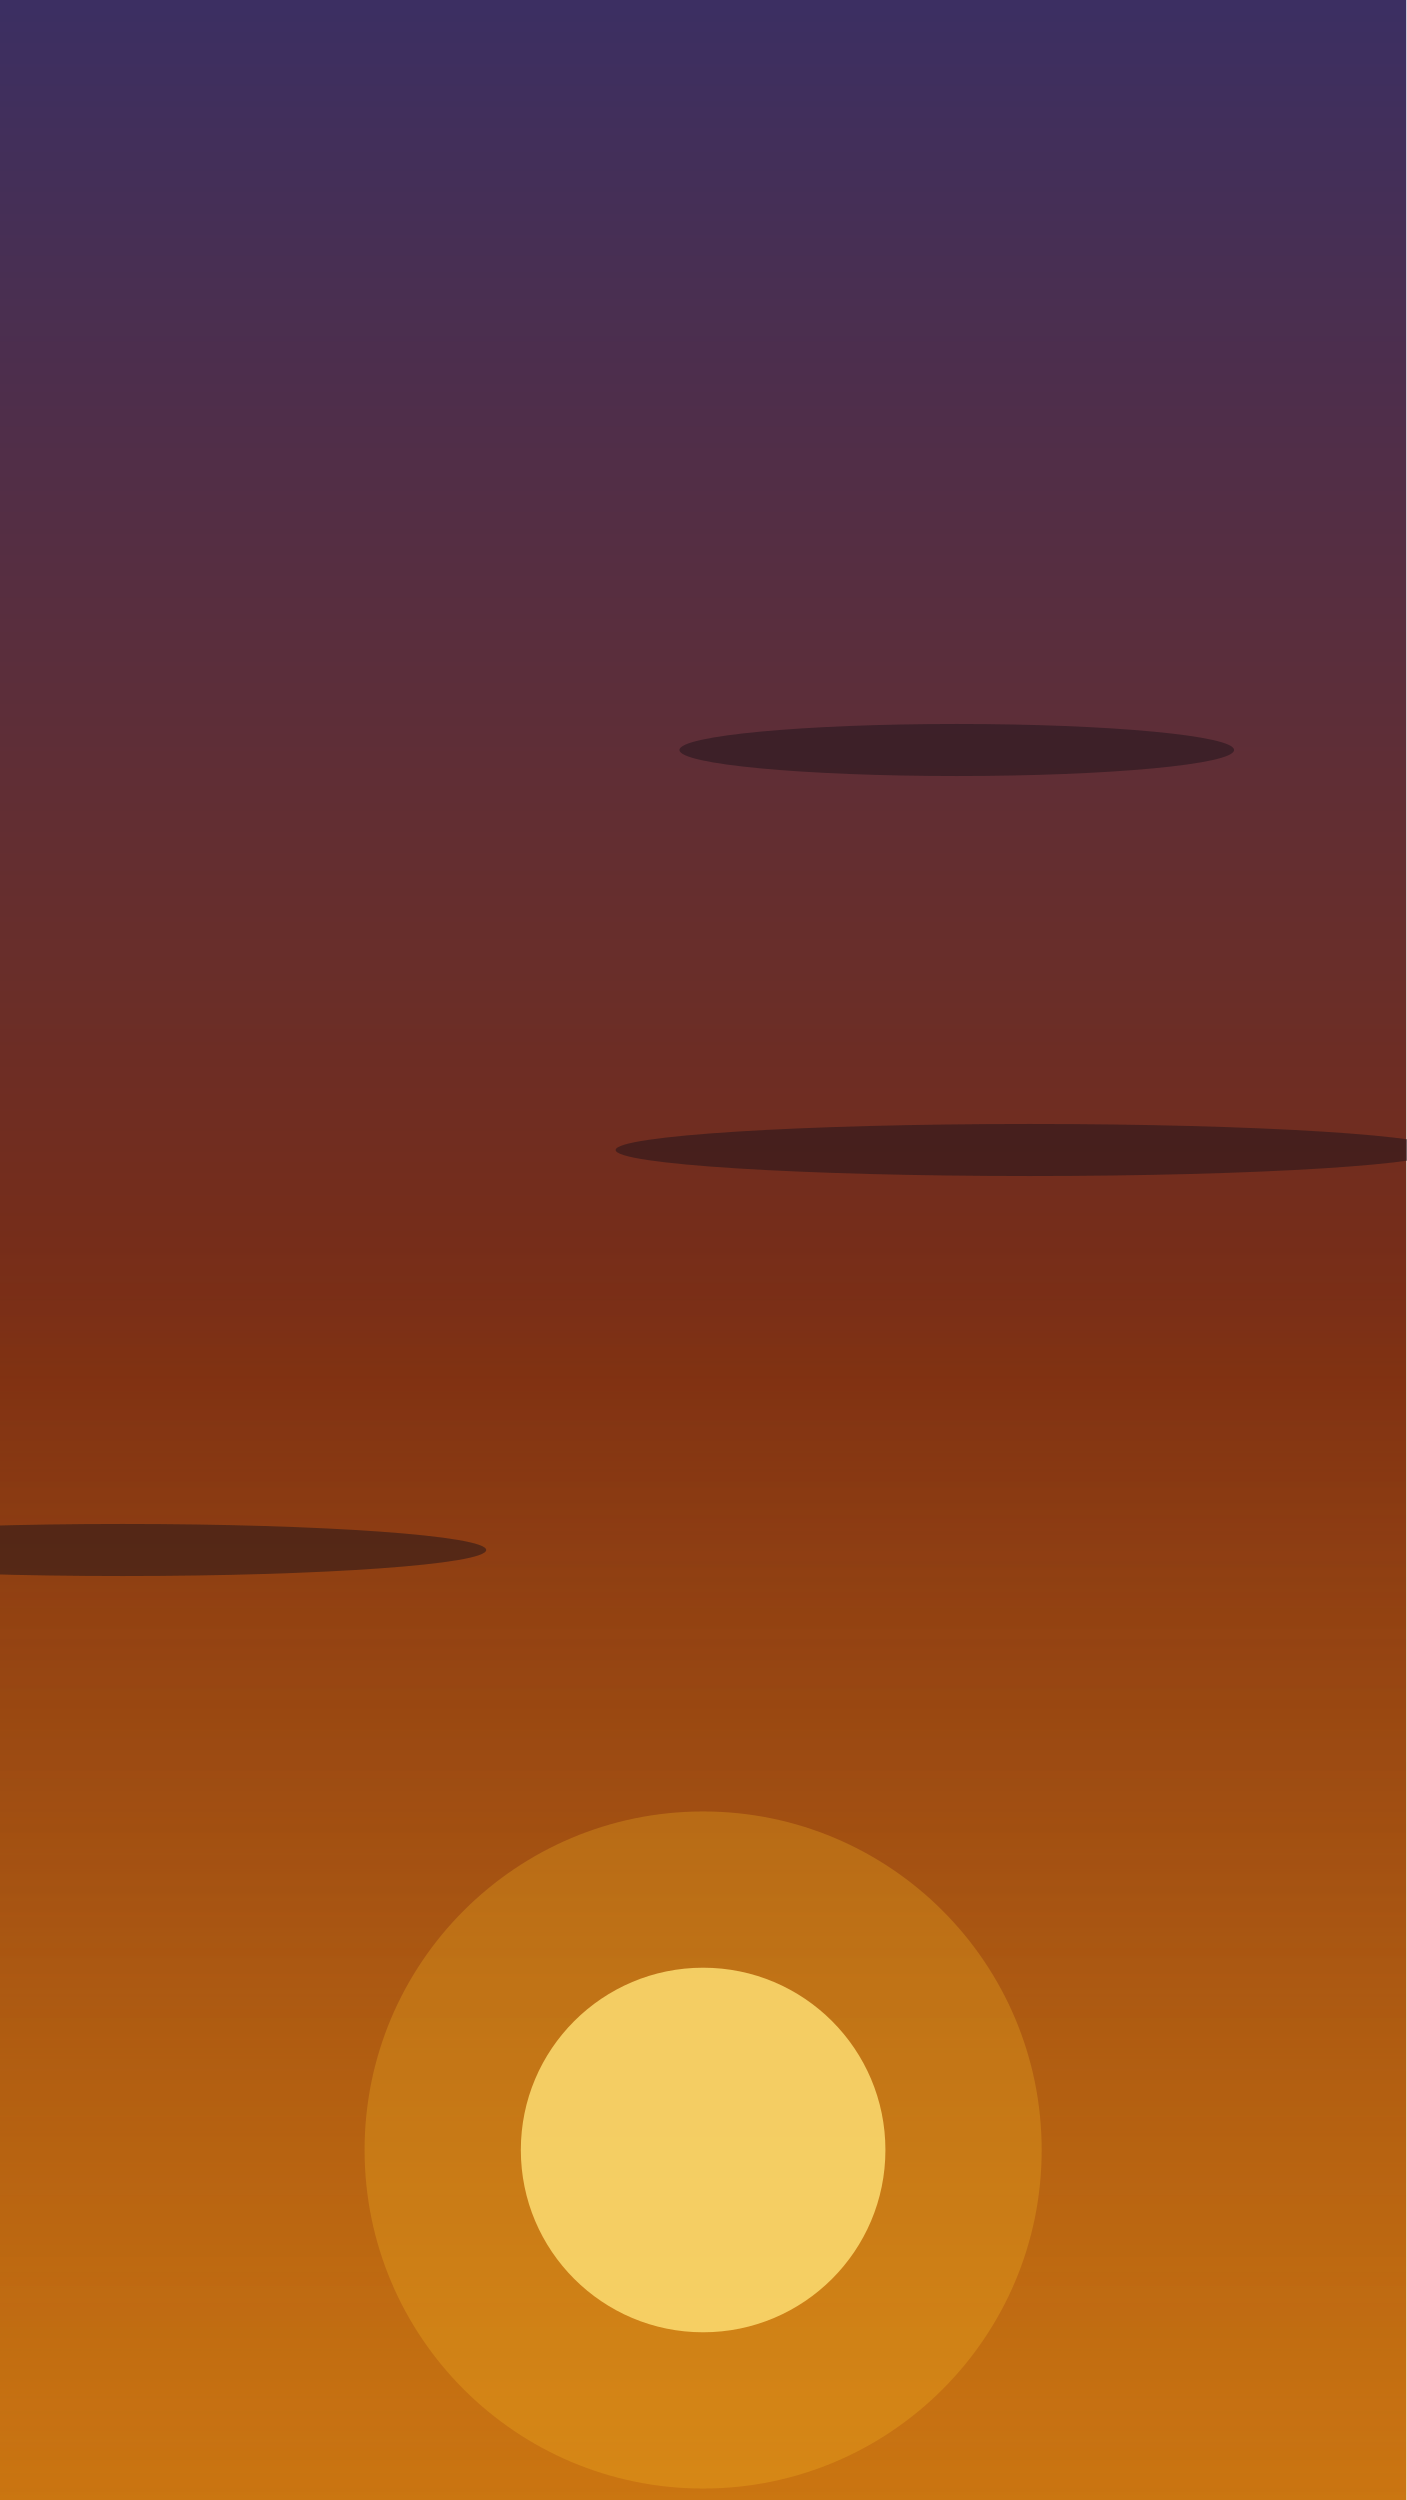
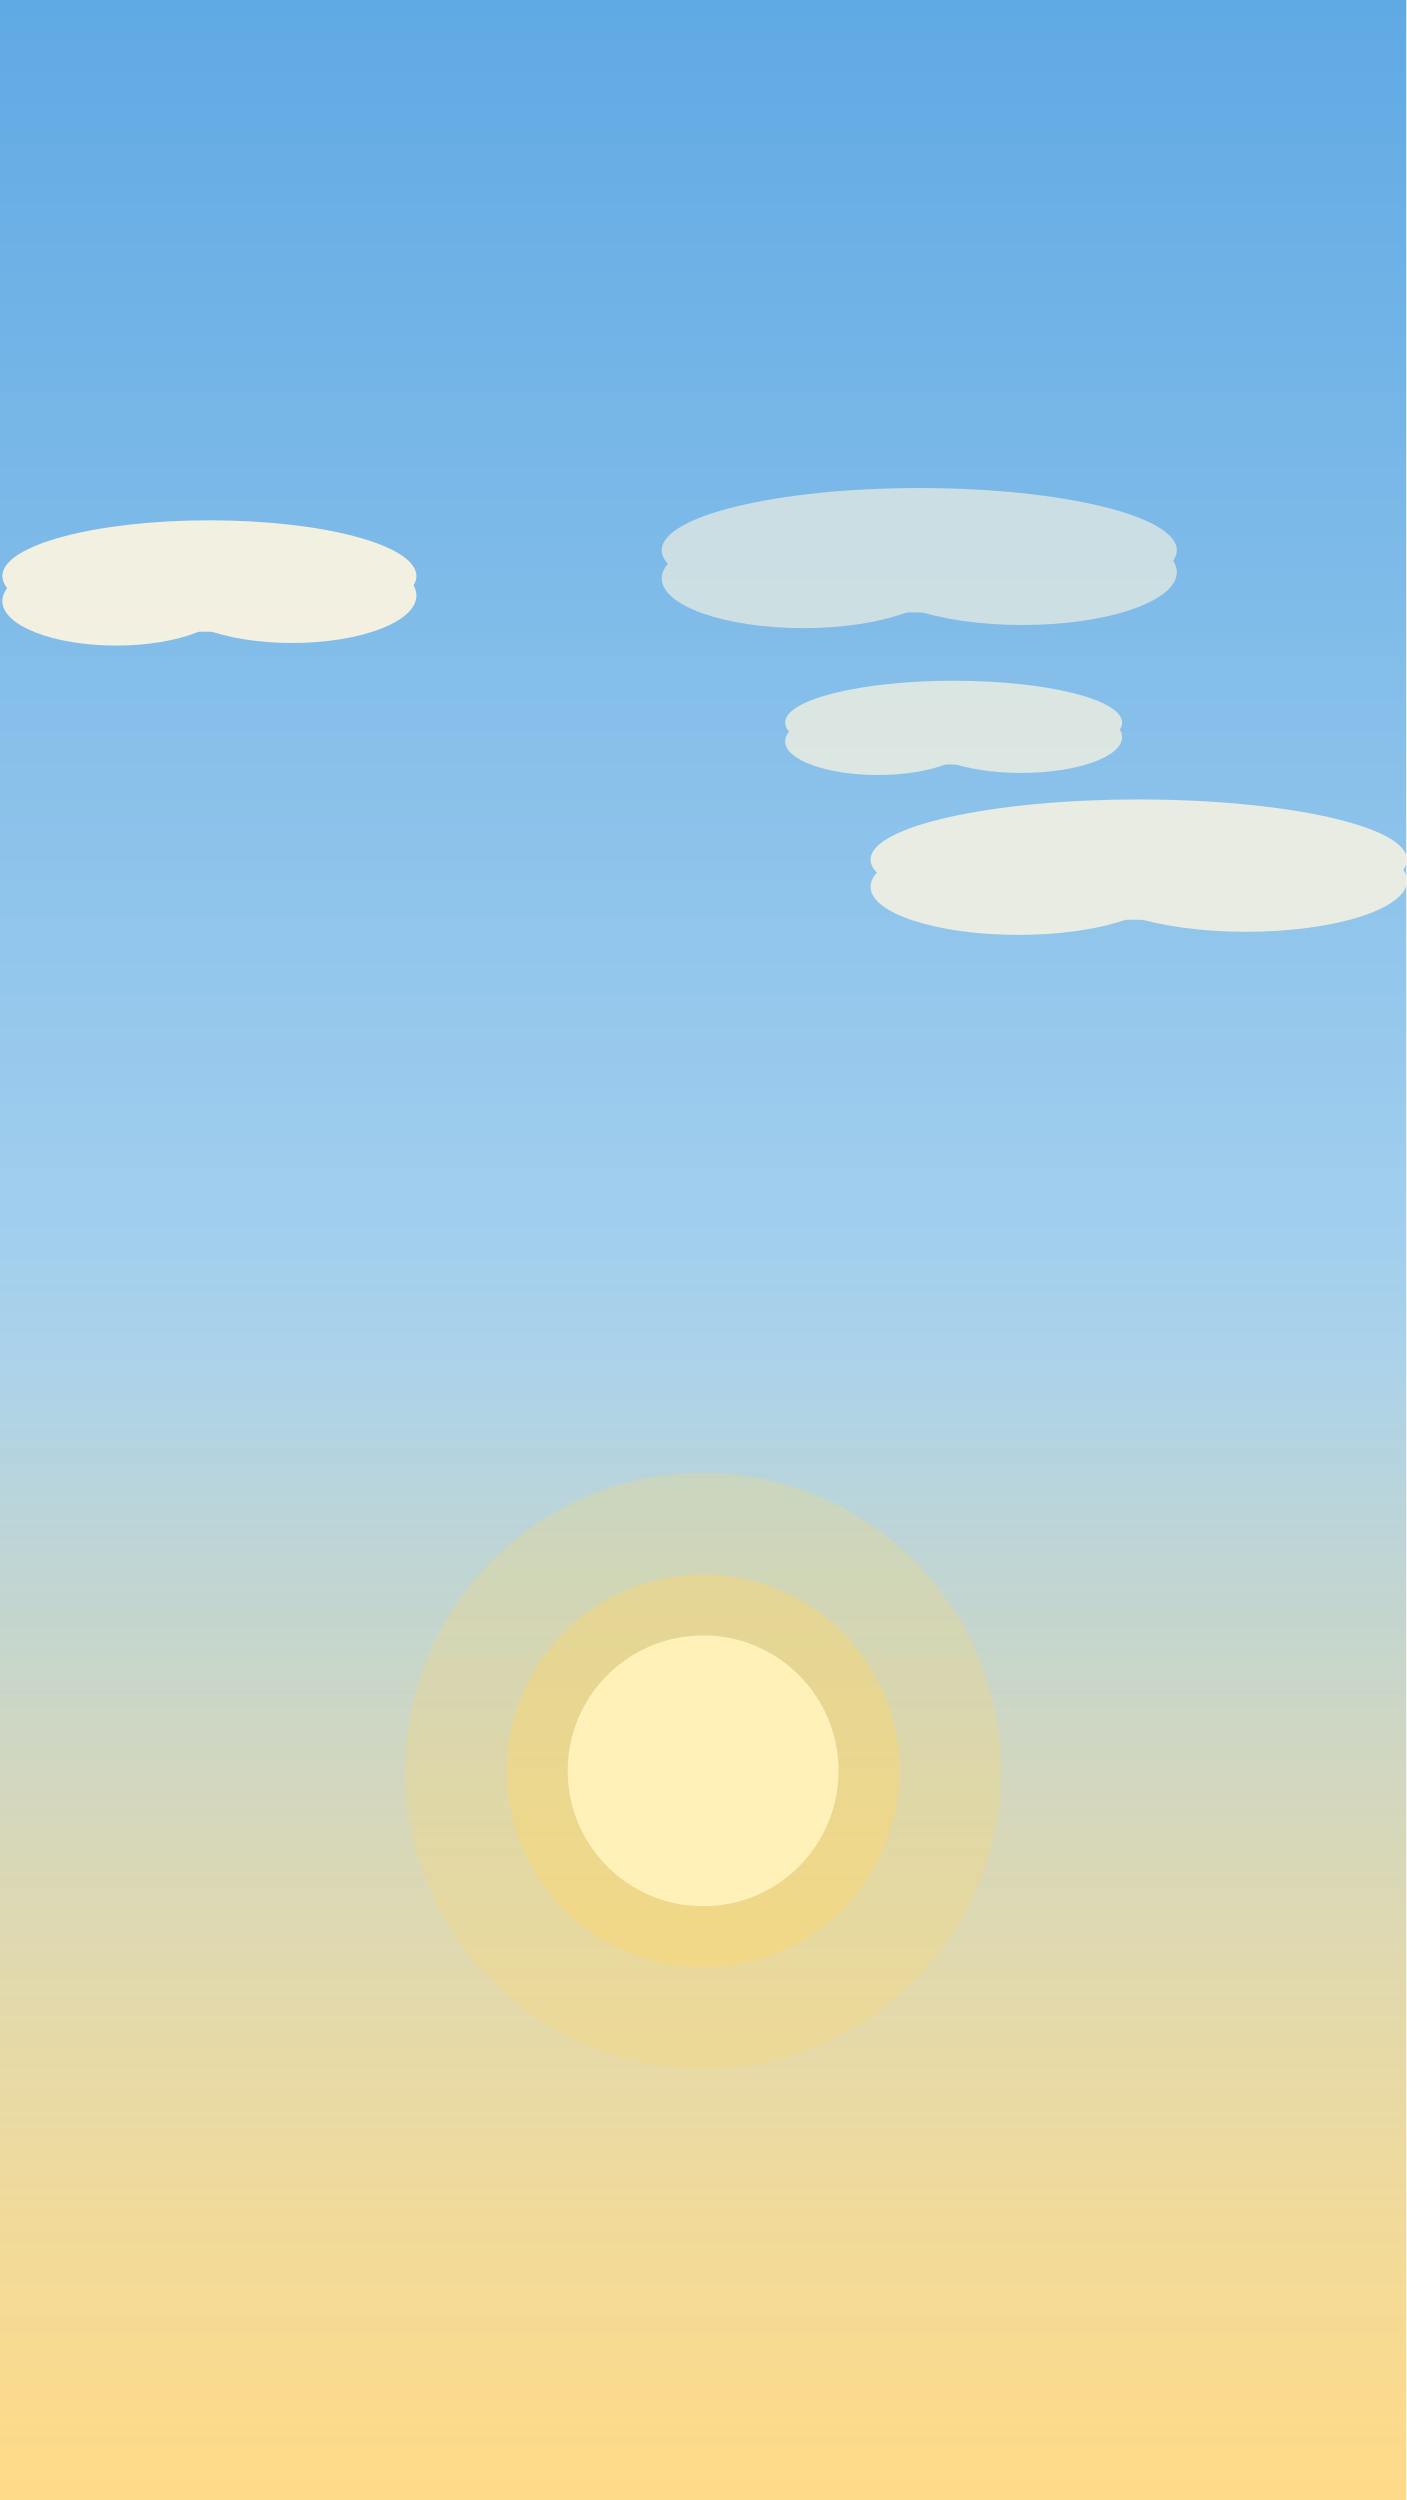
<svg xmlns="http://www.w3.org/2000/svg" width="540" height="960" viewBox="0 0 540 960" preserveAspectRatio="none">
  <defs>
    <linearGradient id="sky" x1="0" y1="0" x2="0" y2="1">
-       <stop offset="0" stop-color="#3b2f63" />
-       <stop offset="0.55" stop-color="#7c2d12" />
-       <stop offset="1" stop-color="#b45309" />
+       <stop offset="0" stop-color="#5fa9e4" />
+       <stop offset="0.55" stop-color="#a9d3ef" />
+       <stop offset="1" stop-color="#ffe3a3" />
    </linearGradient>
    <linearGradient id="horizon" x1="0" y1="0" x2="0" y2="1">
-       <stop offset="0" stop-color="#fbbf24" stop-opacity="0" />
-       <stop offset="1" stop-color="#fbbf24" stop-opacity="0.32" />
+       <stop offset="0" stop-color="#ffd166" stop-opacity="0" />
+       <stop offset="1" stop-color="#ffd166" stop-opacity="0.45" />
    </linearGradient>
  </defs>
  <rect width="540" height="960" fill="url(#sky)" />
  <rect y="480" width="540" height="480" fill="url(#horizon)" />
-   <circle cx="270" cy="825.6" r="70" fill="#fde68a" opacity="0.85" />
-   <circle cx="270" cy="825.6" r="130" fill="#fbbf24" opacity="0.25" />
-   <ellipse cx="367.4" cy="288" rx="106.5" ry="10" fill="#1c1219" opacity="0.5" />
-   <ellipse cx="395.4" cy="441.6" rx="159" ry="10" fill="#1c1219" opacity="0.5" />
-   <ellipse cx="47.1" cy="595.2" rx="139.6" ry="10" fill="#1c1219" opacity="0.5" />
+   <circle cx="270" cy="680" r="114.4" fill="#ffd766" opacity="0.25" />
+   <circle cx="270" cy="680" r="75.4" fill="#ffd766" opacity="0.4" />
+   <circle cx="270" cy="680" r="52" fill="#fff1b8" />
+   <g fill="#fff6e0" opacity="0.6">
+     <ellipse cx="353" cy="211.3" rx="98.9" ry="23.9" />
+     <ellipse cx="308.5" cy="222.1" rx="54.4" ry="19.1" />
+     <ellipse cx="392.6" cy="219.7" rx="59.3" ry="20.3" />
+   </g>
+   <g fill="#fff6e0" opacity="0.7">
+     <ellipse cx="366.2" cy="277.5" rx="64.7" ry="16.1" />
+     <ellipse cx="337.1" cy="284.7" rx="35.6" ry="12.9" />
+     <ellipse cx="392.1" cy="283.1" rx="38.8" ry="13.7" />
+   </g>
+   <g fill="#fff6e0" opacity="0.9">
+     <ellipse cx="80.4" cy="221.2" rx="79.5" ry="21.4" />
+     <ellipse cx="44.6" cy="230.8" rx="43.7" ry="17.1" />
+     <ellipse cx="112.2" cy="228.7" rx="47.7" ry="18.2" />
+   </g>
+   <g fill="#fff6e0" opacity="0.8">
+     <ellipse cx="437.3" cy="330.1" rx="103" ry="23.1" />
+     <ellipse cx="391" cy="340.5" rx="56.7" ry="18.5" />
+     <ellipse cx="478.5" cy="338.2" rx="61.8" ry="19.6" />
+   </g>
</svg>
